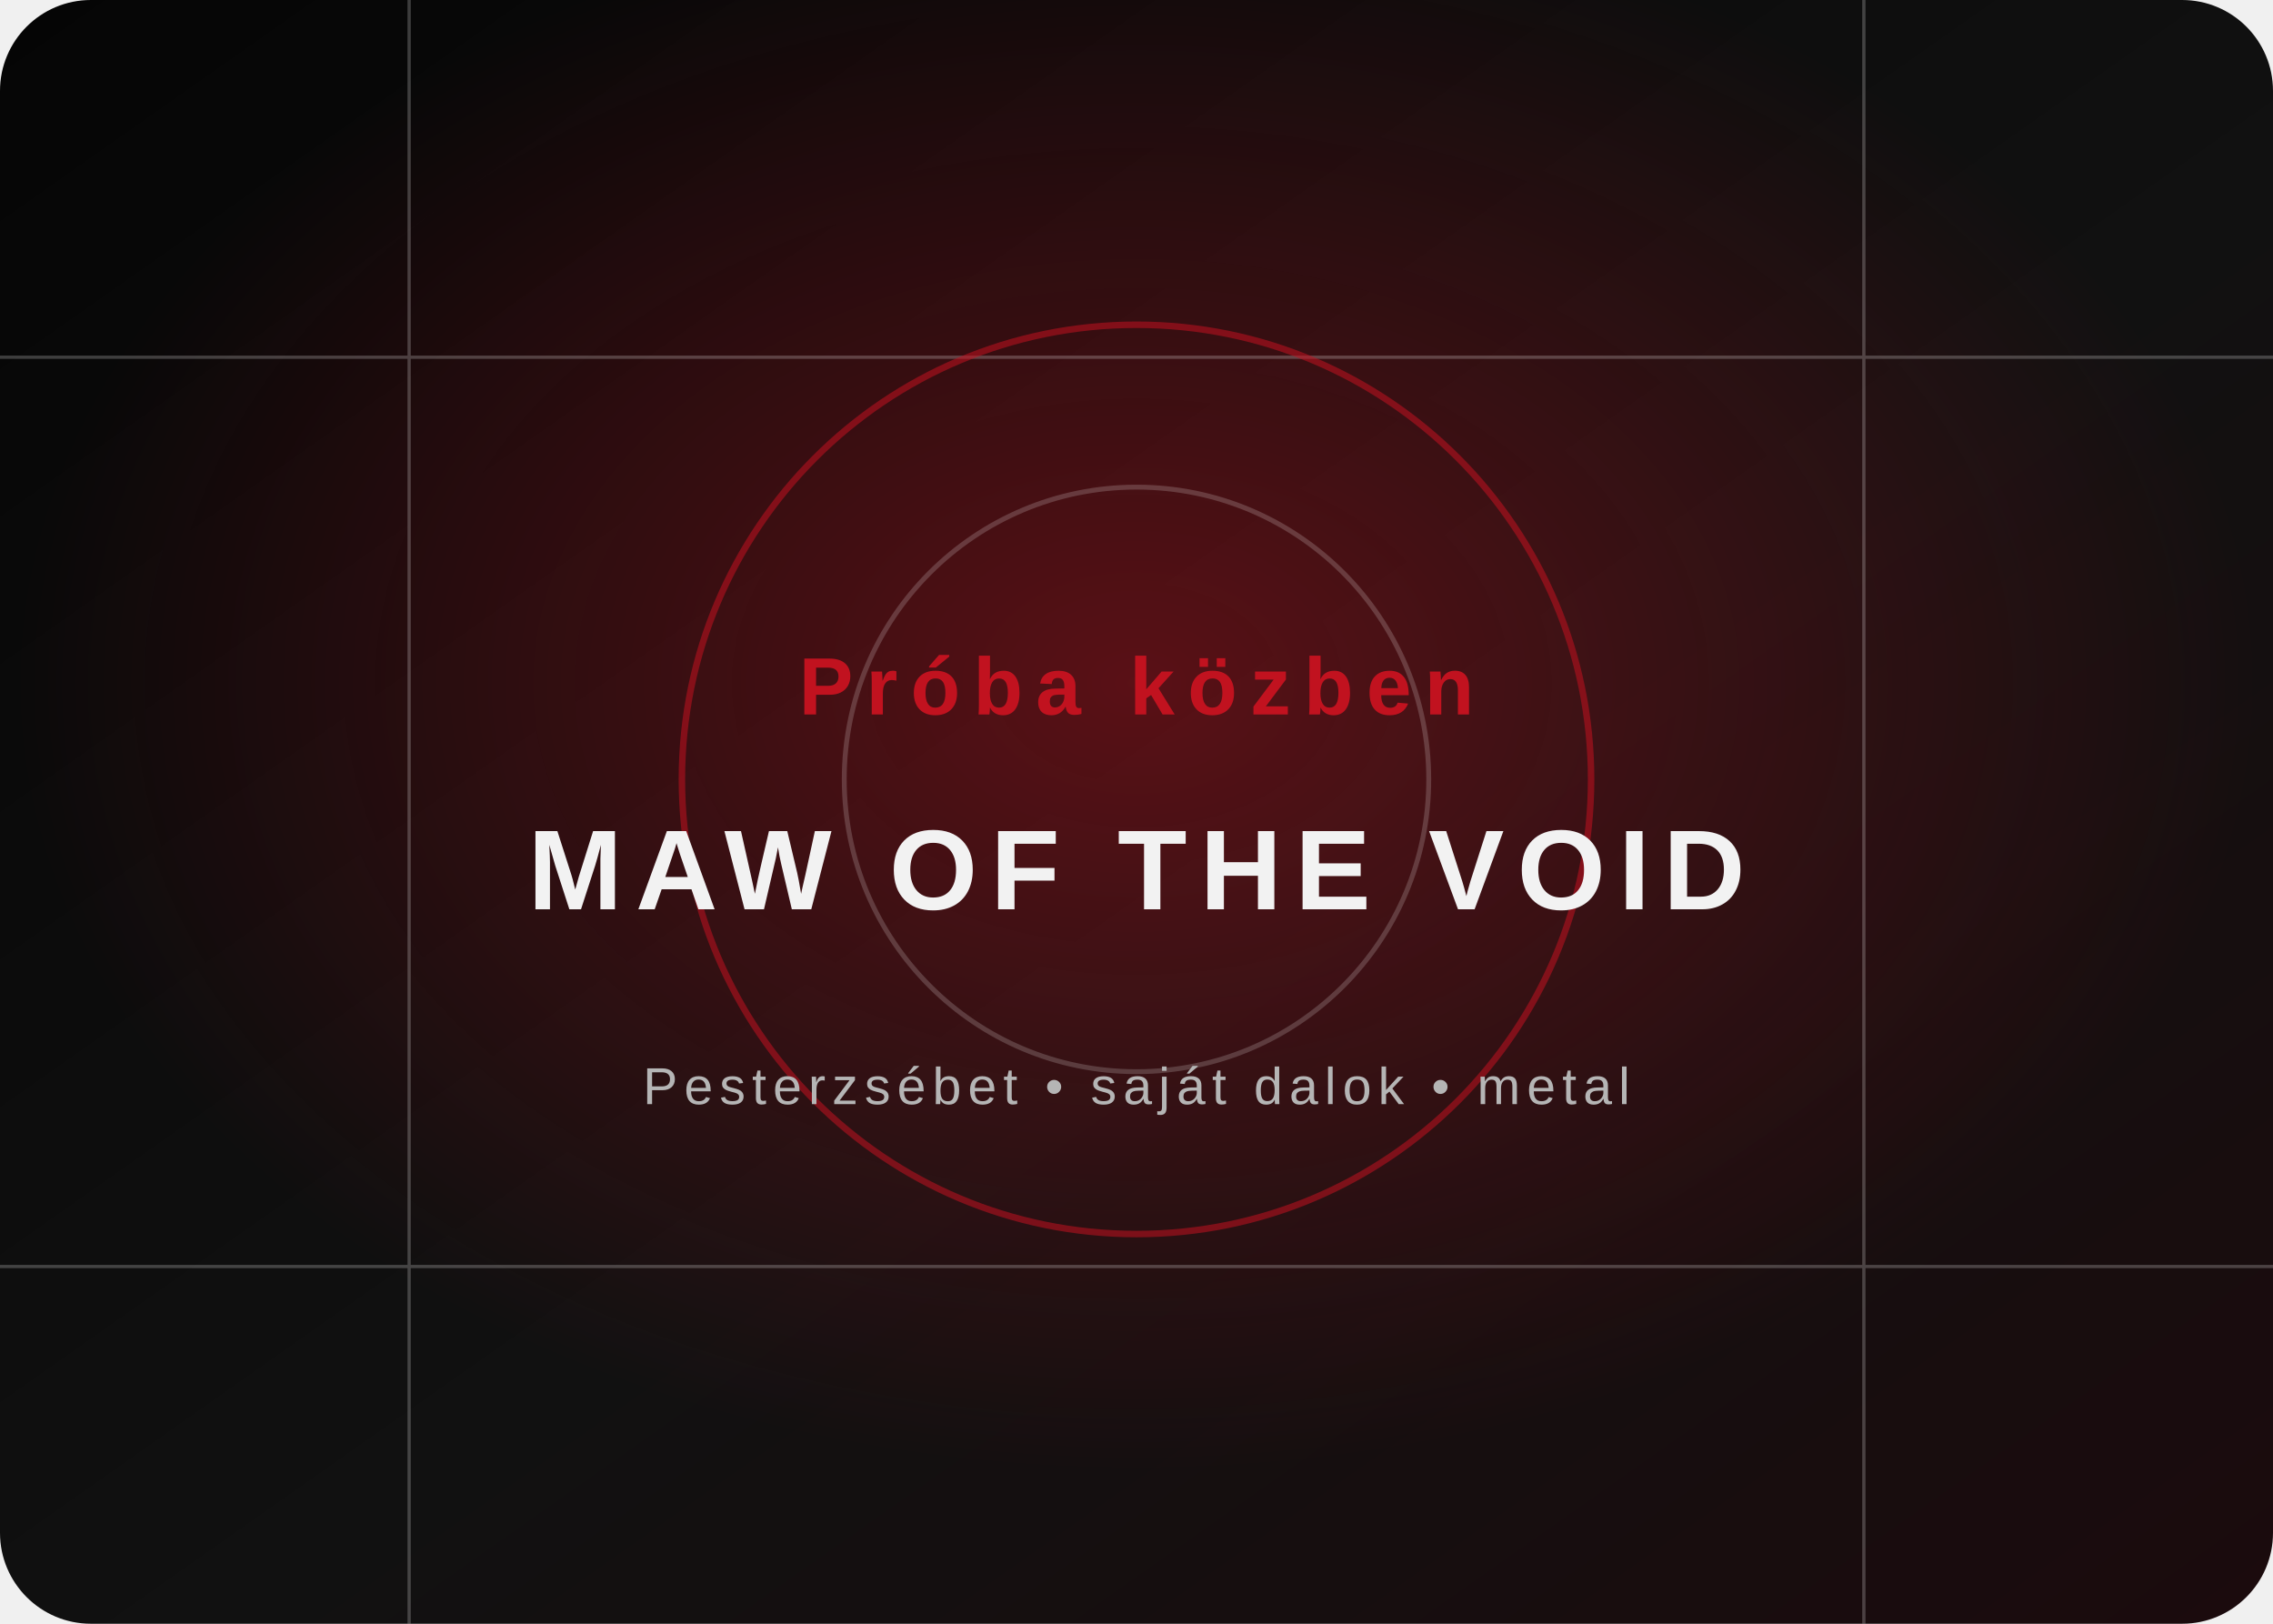
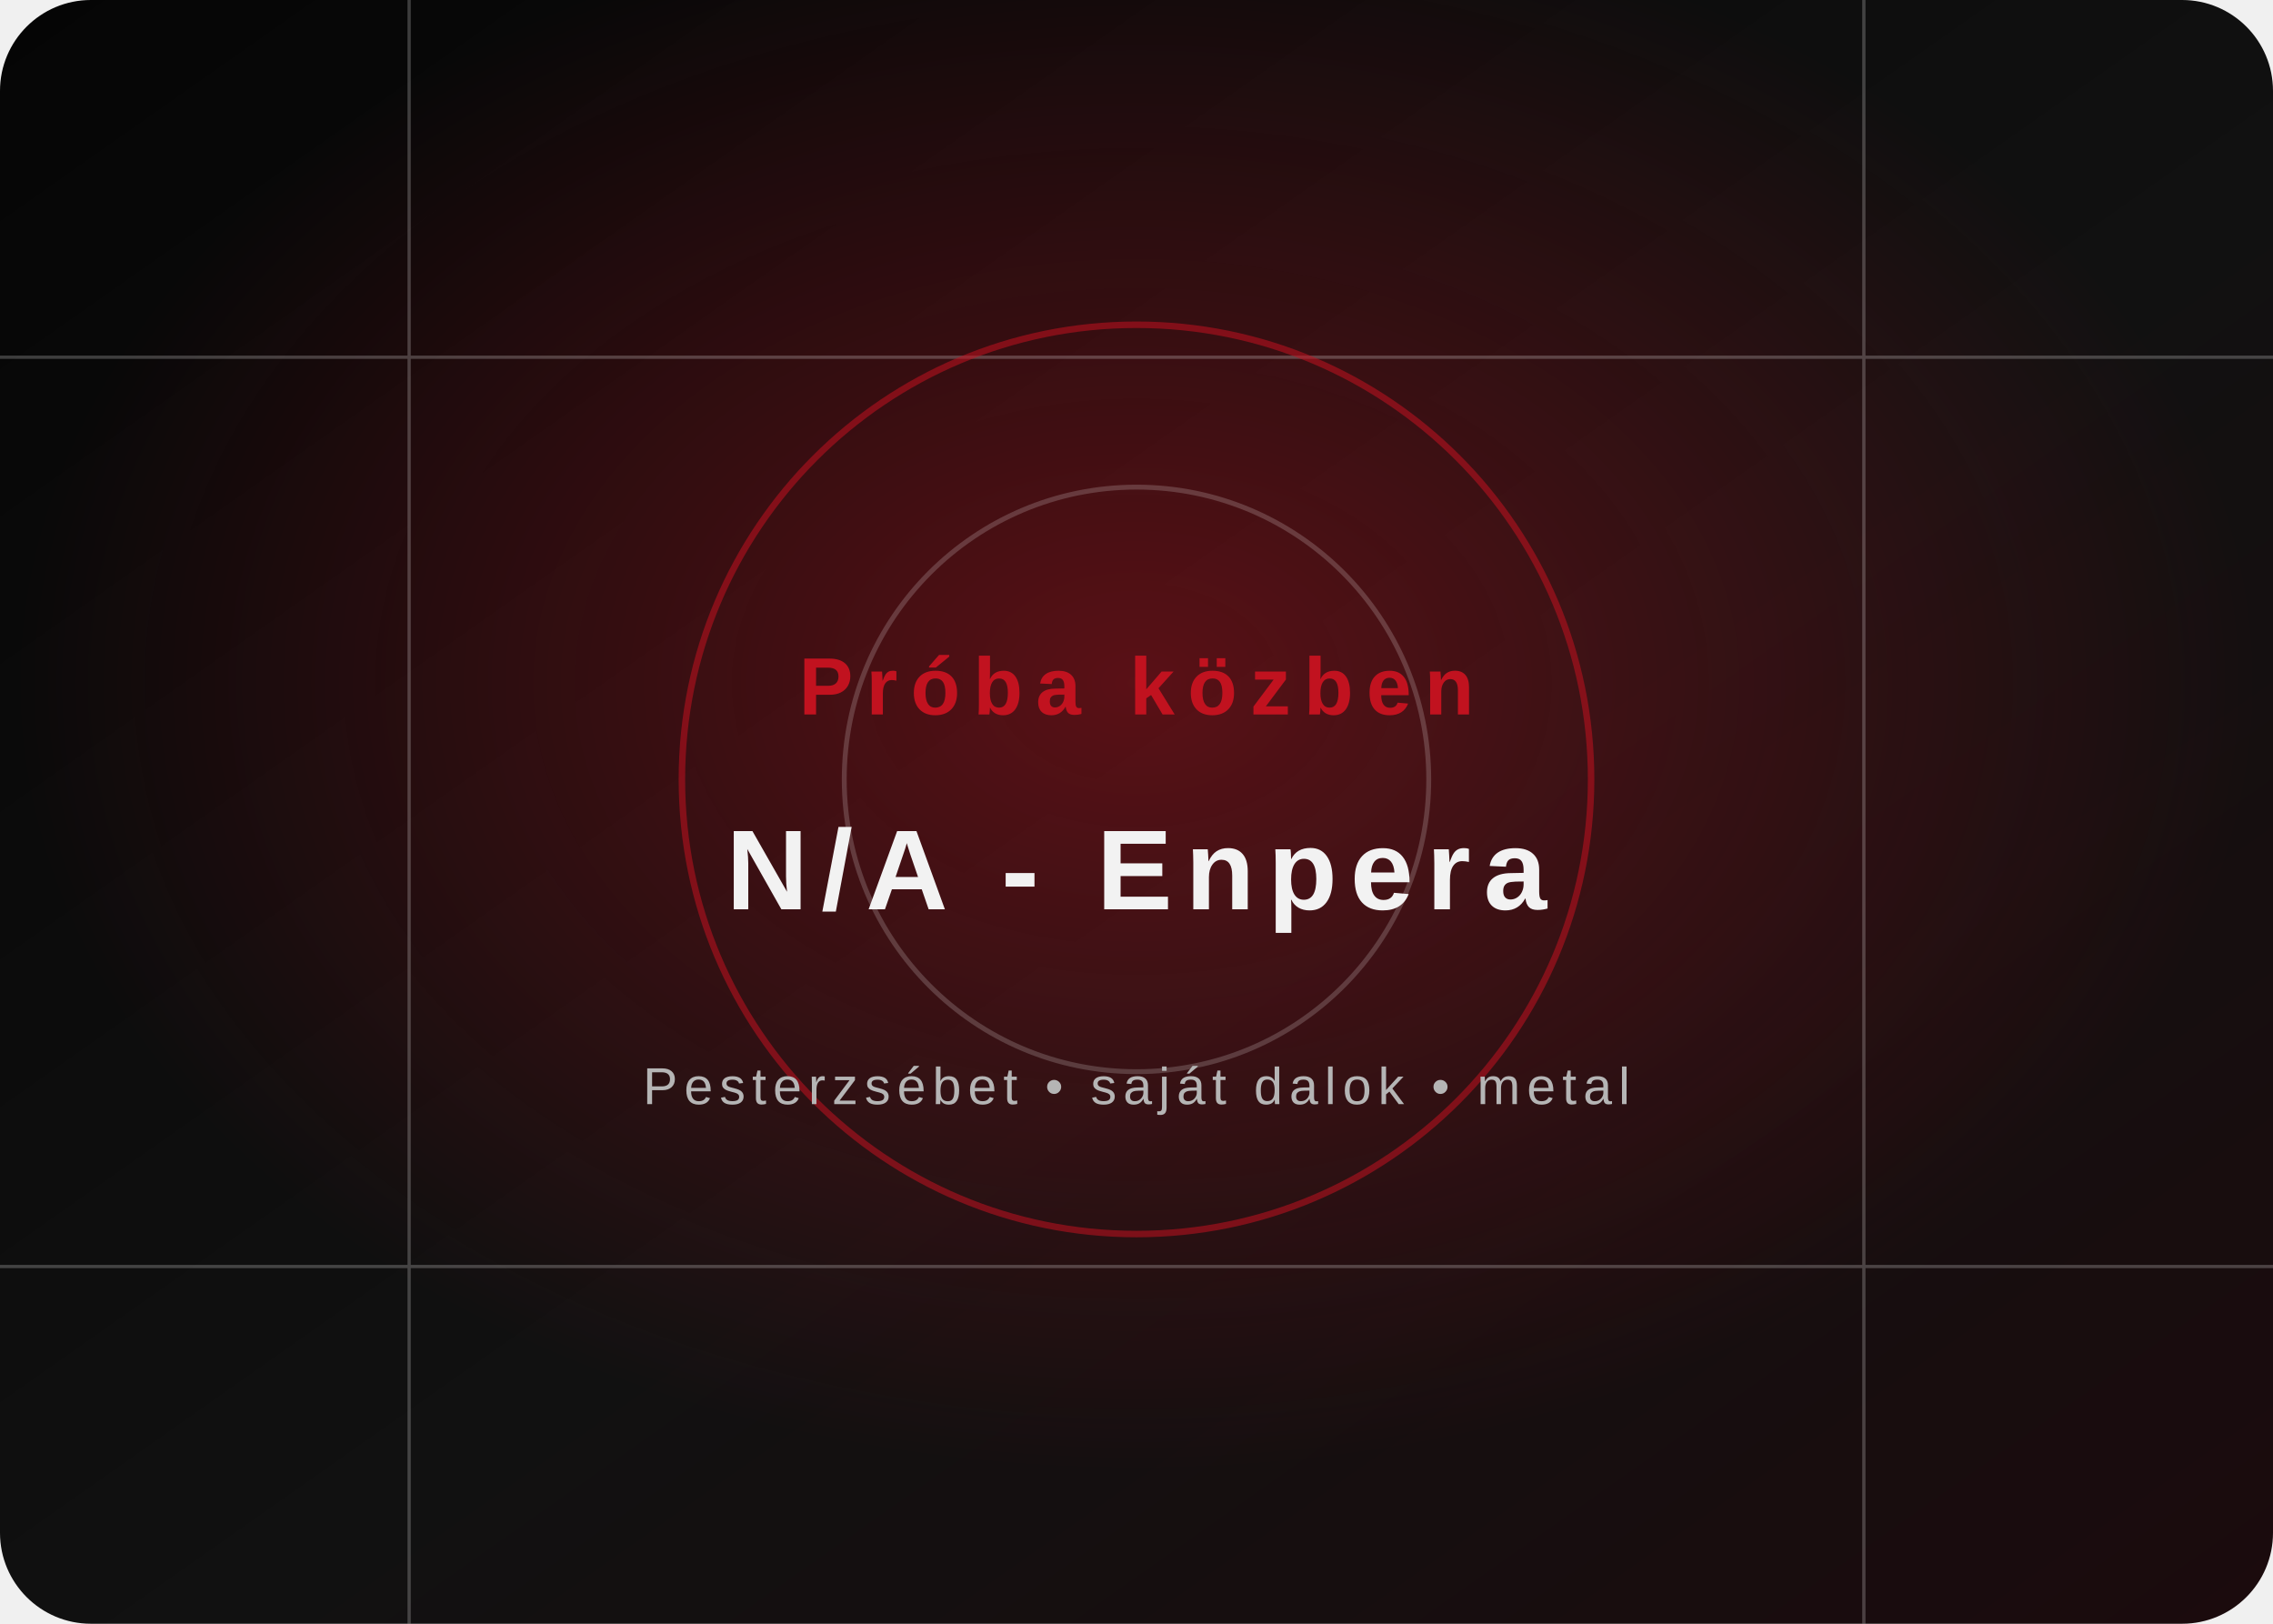
<svg xmlns="http://www.w3.org/2000/svg" width="700" height="500" viewBox="0 0 700 500" role="img" aria-labelledby="title desc">
  <defs>
    <linearGradient id="bg" x1="0" y1="0" x2="1" y2="1">
      <stop offset="0%" stop-color="#050505" />
      <stop offset="55%" stop-color="#111111" />
      <stop offset="100%" stop-color="#1b0b0d" />
    </linearGradient>
    <radialGradient id="glow" cx="50%" cy="42%" r="70%">
      <stop offset="0%" stop-color="#c1121f" stop-opacity="0.42" />
      <stop offset="70%" stop-color="#c1121f" stop-opacity="0" />
    </radialGradient>
  </defs>
  <rect width="100%" height="100%" fill="url(#bg)" rx="28" />
  <rect width="100%" height="100%" fill="url(#glow)" rx="28" />
  <g opacity="0.22" stroke="#ffffff">
    <path d="M0 110 H700" stroke-width="1" />
    <path d="M0 390 H700" stroke-width="1" />
    <path d="M126 0 V500" stroke-width="1" />
    <path d="M574 0 V500" stroke-width="1" />
  </g>
  <circle cx="350" cy="240" r="140" fill="none" stroke="#c1121f" stroke-opacity="0.55" stroke-width="2" />
  <circle cx="350" cy="240" r="90" fill="none" stroke="#ffffff" stroke-opacity="0.18" stroke-width="1.5" />
  <text x="50%" y="44%" text-anchor="middle" font-family="Bahnschrift, 'Segoe UI', Arial, sans-serif" font-size="25.0" letter-spacing="4" font-weight="700" fill="#c1121f">Próba közben</text>
-   <text x="50%" y="56%" text-anchor="middle" font-family="Bahnschrift, 'Segoe UI', Arial, sans-serif" font-size="35.0" letter-spacing="4" font-weight="900" fill="#f2f2f2">MAW OF THE VOID</text>
+   <text x="50%" y="56%" text-anchor="middle" font-family="Bahnschrift, 'Segoe UI', Arial, sans-serif" font-size="35.0" letter-spacing="4" font-weight="900" fill="#f2f2f2">N/A - Enpera</text>
  <text x="50%" y="68%" text-anchor="middle" font-family="Bahnschrift, 'Segoe UI', Arial, sans-serif" font-size="16.0" letter-spacing="2" font-weight="500" fill="#b5b5b5">Pesterzsébet • saját dalok • metal</text>
</svg>
